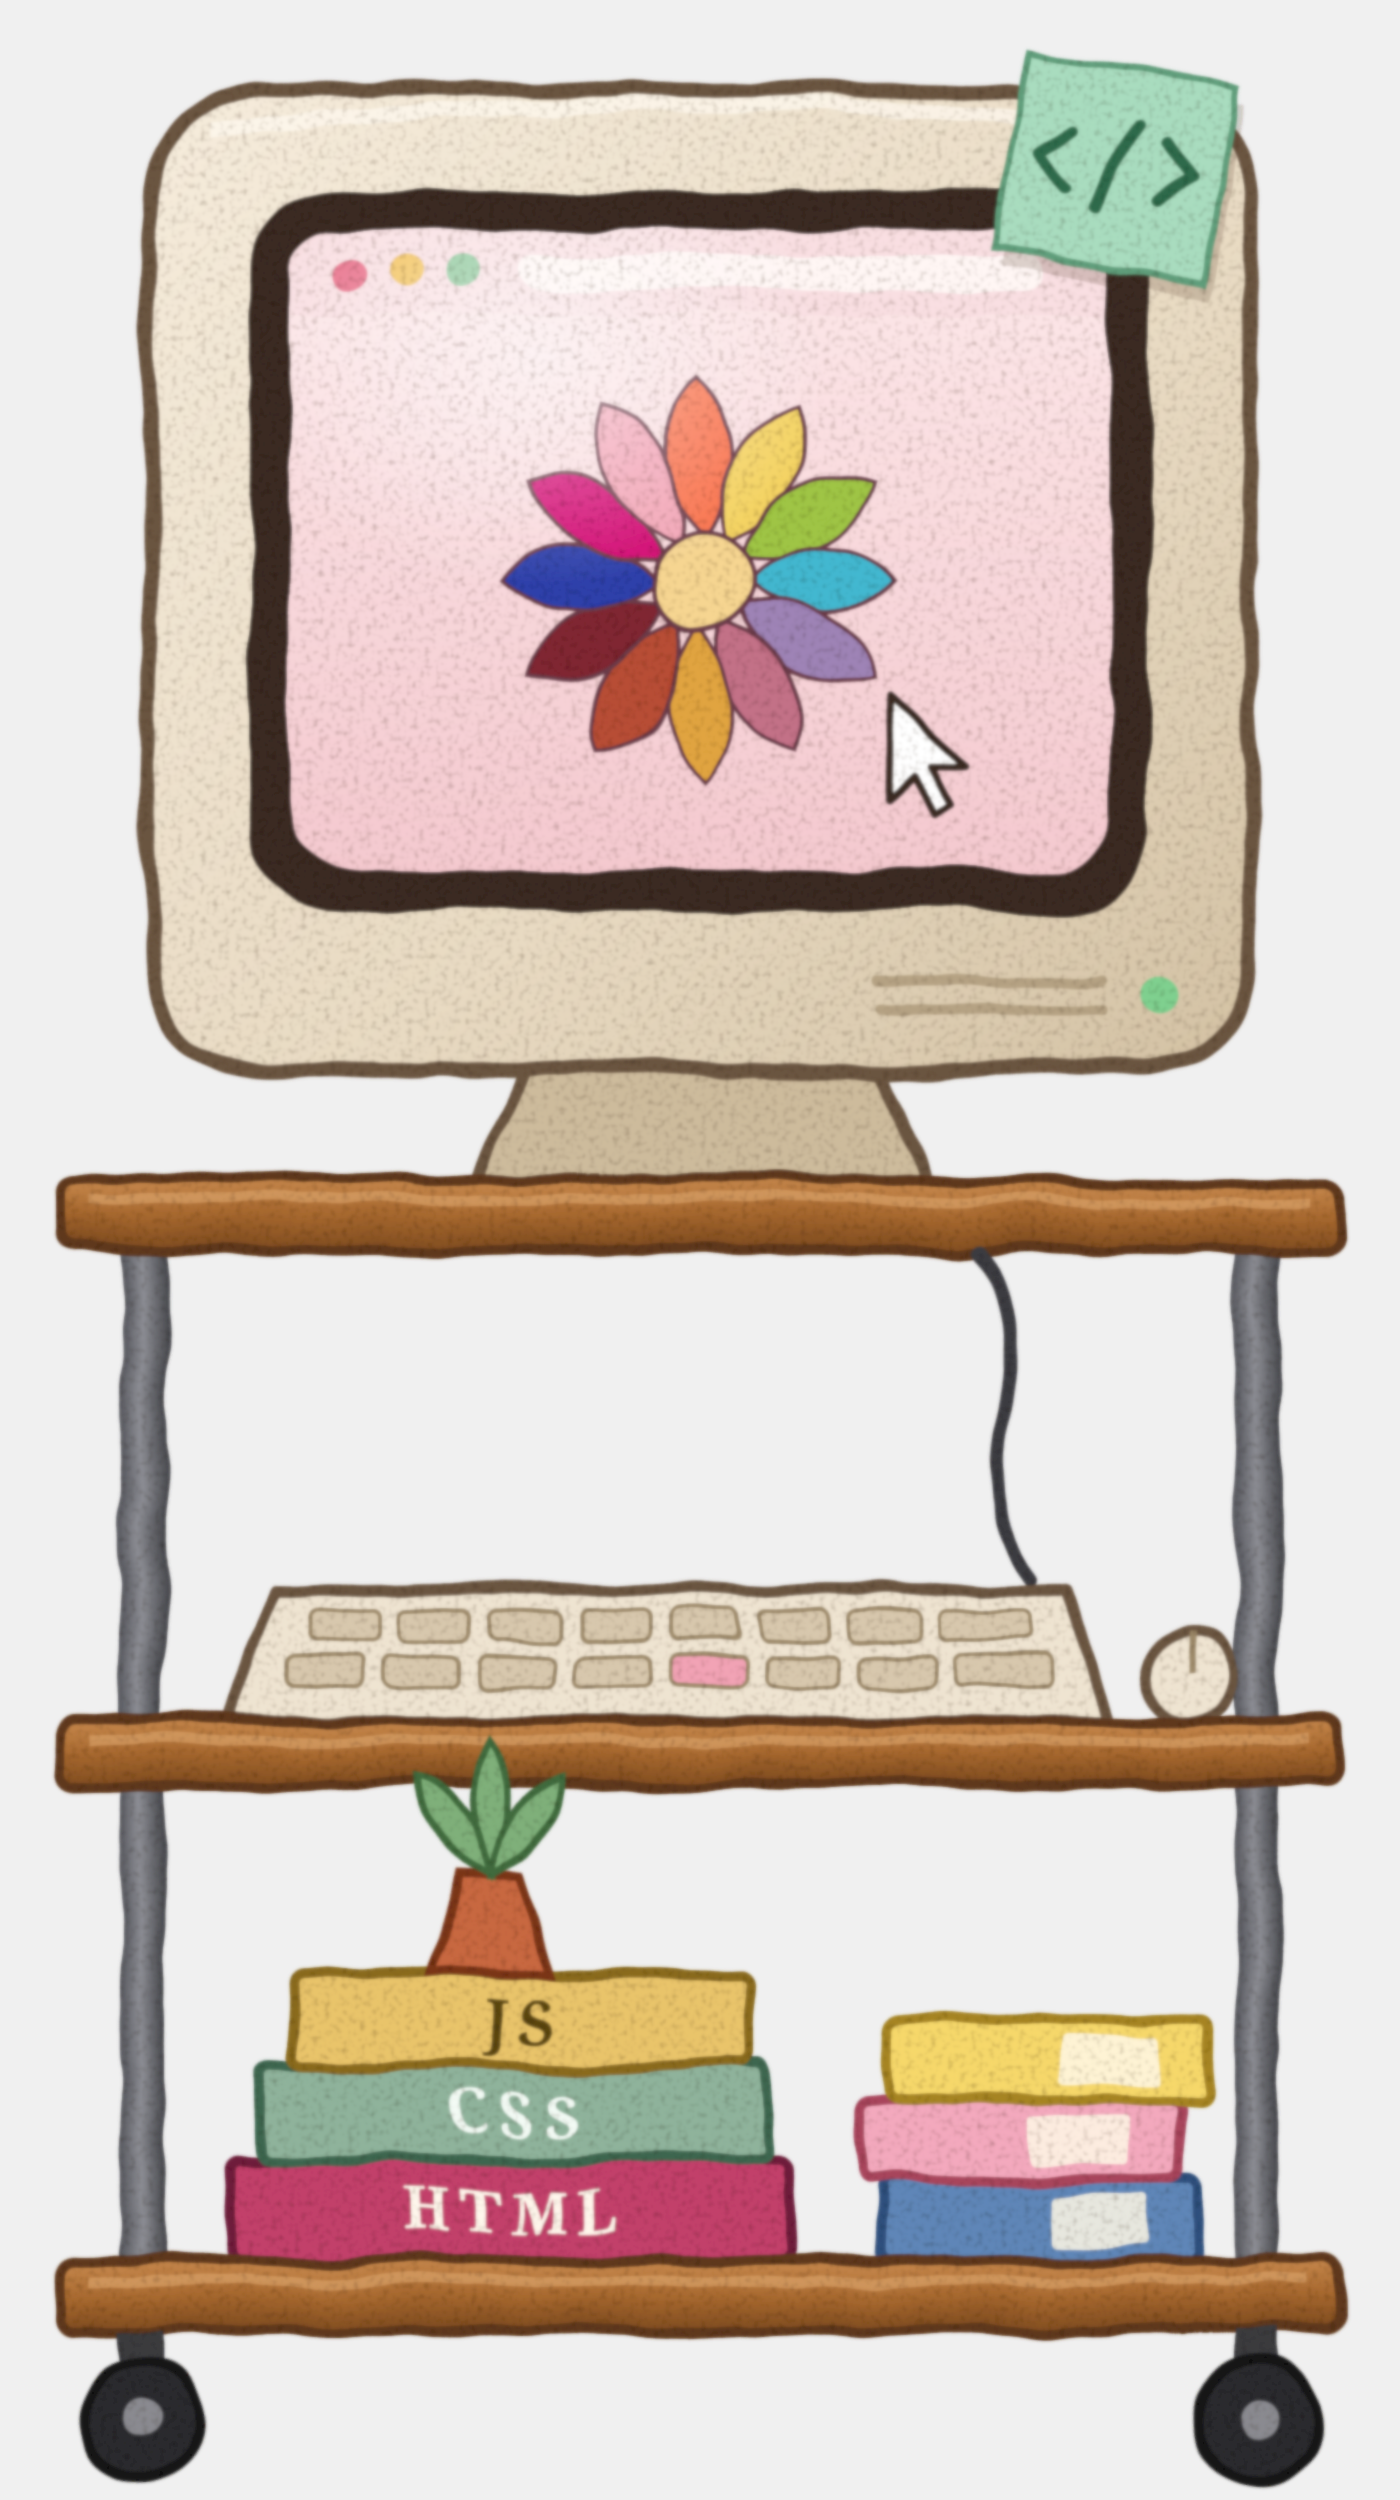
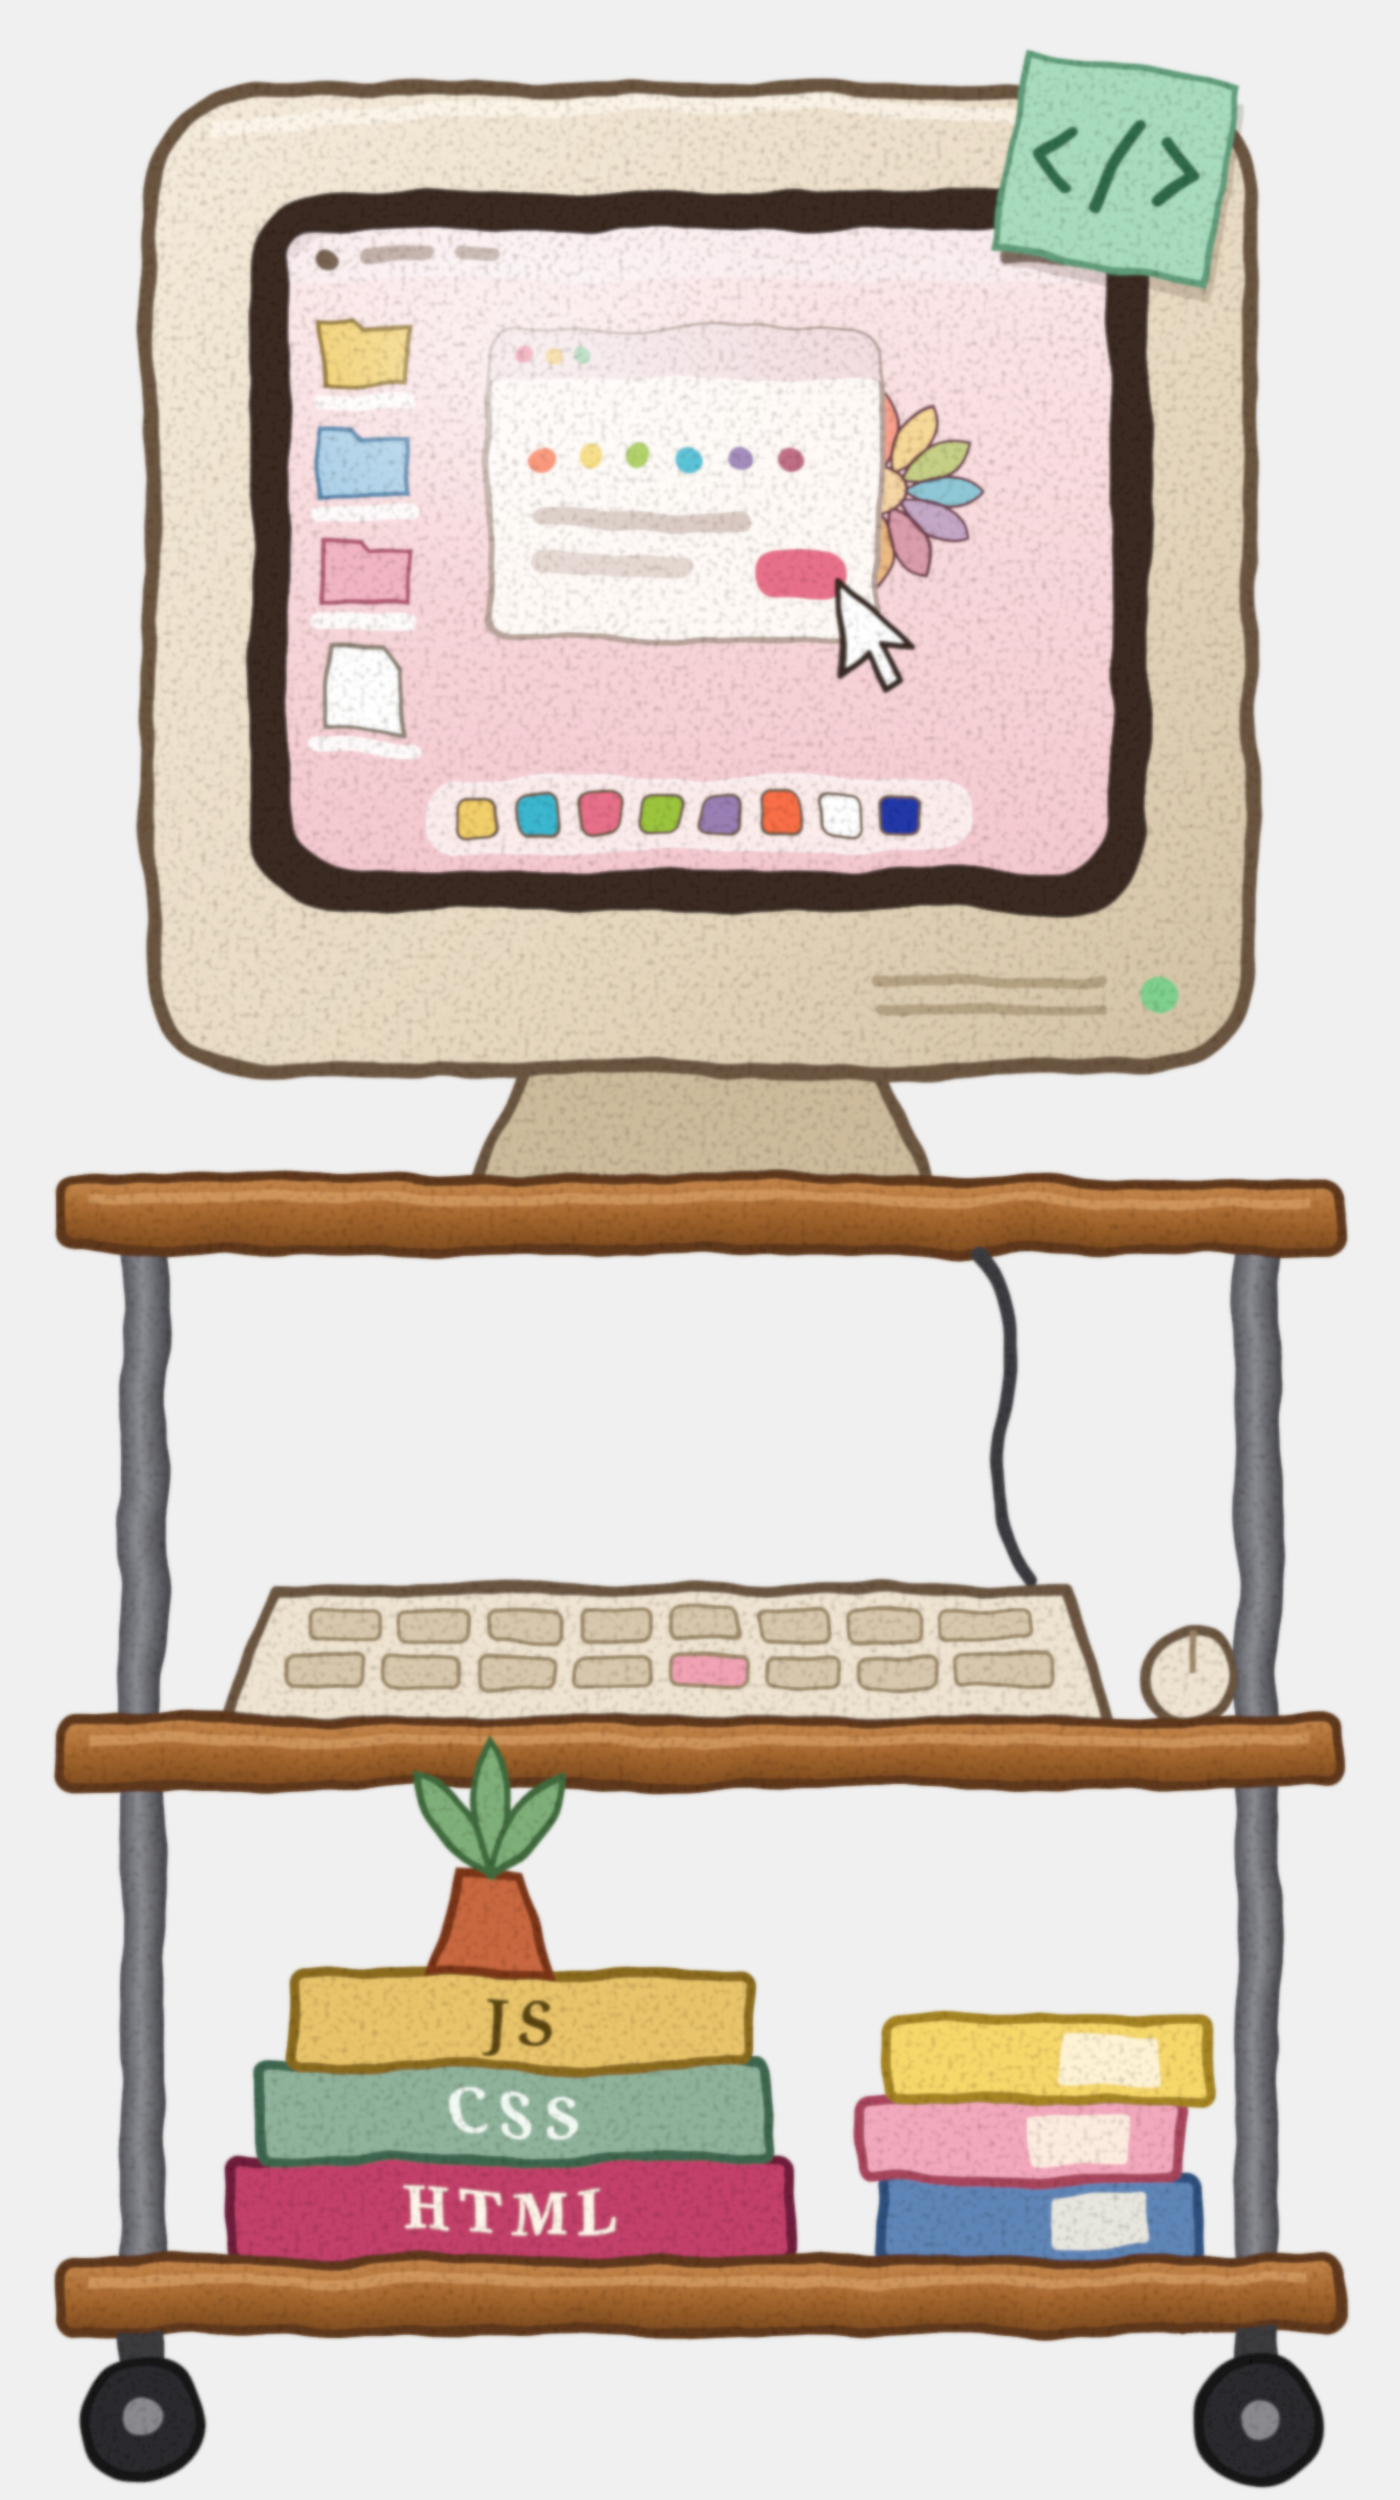
<svg xmlns="http://www.w3.org/2000/svg" viewBox="0 0 280 500" width="280" height="500">
  <defs>
    <filter id="wc" x="-6%" y="-4%" width="112%" height="108%">
      <feTurbulence type="fractalNoise" baseFrequency="0.04" numOctaves="3" seed="9" result="wob" />
      <feDisplacementMap in="SourceGraphic" in2="wob" scale="4" xChannelSelector="R" yChannelSelector="G" result="paint" />
      <feTurbulence type="fractalNoise" baseFrequency="0.85" numOctaves="2" seed="4" result="grain" />
      <feColorMatrix in="grain" type="matrix" values="0 0 0 0 0.22  0 0 0 0 0.16  0 0 0 0 0.10  0 0 0 -1.2 0.6" result="specks" />
      <feComposite in="specks" in2="paint" operator="in" result="speckPaint" />
      <feBlend in="paint" in2="speckPaint" mode="multiply" result="grained" />
      <feGaussianBlur in="grained" stdDeviation="0.35" />
    </filter>
    <linearGradient id="wood" x1="0" y1="0" x2="0" y2="1">
      <stop offset="0" stop-color="#c98a4e" />
      <stop offset="0.5" stop-color="#a8692f" />
      <stop offset="1" stop-color="#7d4a1e" />
    </linearGradient>
    <linearGradient id="metal" x1="0" y1="0" x2="1" y2="0">
      <stop offset="0" stop-color="#55565c" />
      <stop offset="0.45" stop-color="#8d8e95" />
      <stop offset="1" stop-color="#45464b" />
    </linearGradient>
    <linearGradient id="casing" x1="0" y1="0" x2="1" y2="1">
      <stop offset="0" stop-color="#f6ecdc" />
      <stop offset="0.6" stop-color="#e8dac2" />
      <stop offset="1" stop-color="#d3c1a3" />
    </linearGradient>
    <linearGradient id="screen" x1="0" y1="0" x2="0" y2="1">
      <stop offset="0" stop-color="#fde9ea" />
      <stop offset="1" stop-color="#f4c9cf" />
    </linearGradient>
    <radialGradient id="glass" cx="0.3" cy="0.2" r="0.9">
      <stop offset="0" stop-color="#ffffff" stop-opacity="0.55" />
      <stop offset="0.4" stop-color="#ffffff" stop-opacity="0" />
    </radialGradient>
    <path id="petal" d="M0 -9 C8 -18 9 -32 0 -40 C-9 -32 -8 -18 0 -9 Z" />
  </defs>
  <g filter="url(#wc)">
    <rect x="24" y="236" width="9" height="236" rx="3" fill="url(#metal)" />
    <rect x="247" y="236" width="9" height="236" rx="3" fill="url(#metal)" />
    <path d="M106 212 L174 212 L186 238 L94 238 Z" fill="#cdbb9c" stroke="#6b5440" stroke-width="2.5" />
    <rect x="30" y="18" width="220" height="196" rx="22" fill="url(#casing)" stroke="#6b5440" stroke-width="3" />
    <path d="M42 26 Q140 16 238 26" stroke="#fffaf0" stroke-width="3" fill="none" opacity="0.7" />
    <rect x="50" y="38" width="180" height="144" rx="16" fill="#3b2b23" />
    <rect x="58" y="46" width="164" height="128" rx="11" fill="url(#screen)" />
-     <rect x="58" y="46" width="164" height="17" rx="9" fill="#f9dfe2" />
-     <rect x="58" y="56" width="164" height="7" fill="#f9dfe2" />
-     <circle cx="70" cy="54.5" r="3.3" fill="#e8708a" />
-     <circle cx="81" cy="54.5" r="3.3" fill="#f2c25c" />
-     <circle cx="92" cy="54.5" r="3.3" fill="#8cc79a" />
-     <rect x="104" y="51" width="104" height="7" rx="3.5" fill="#fff6f4" />
-     <g transform="translate(140 116)" stroke="#6b3a48" stroke-width="0.8" fill-opacity="0.95">
+     <g transform="translate(176 98) scale(0.5)" stroke="#6b3a48" stroke-width="1.2" fill-opacity="0.55">
      <use href="#petal" transform="rotate(0)" fill="#F96E46" />
      <use href="#petal" transform="rotate(30)" fill="#F4D35E" />
      <use href="#petal" transform="rotate(60)" fill="#9BC53D" />
      <use href="#petal" transform="rotate(90)" fill="#3AB7D0" />
      <use href="#petal" transform="rotate(120)" fill="#9A7FB5" />
      <use href="#petal" transform="rotate(150)" fill="#C06C84" />
      <use href="#petal" transform="rotate(180)" fill="#E0A23A" />
      <use href="#petal" transform="rotate(210)" fill="#B5472E" />
      <use href="#petal" transform="rotate(240)" fill="#7A1F2B" />
      <use href="#petal" transform="rotate(270)" fill="#2338A8" />
      <use href="#petal" transform="rotate(300)" fill="#D1006F" />
      <use href="#petal" transform="rotate(330)" fill="#F2A3B5" />
-       <circle r="10" fill="#F6D58E" stroke-width="1" />
+       <circle r="10" fill="#F6D58E" fill-opacity="0.7" />
    </g>
-     <path d="M178 140 L178 160 L183 155 L187 163 L190 161 L186 153 L193 153 Z" fill="#fff" stroke="#3b2b23" stroke-width="1.4" stroke-linejoin="round" />
+     <rect x="58" y="46" width="164" height="10" rx="5" fill="#fbeef0" opacity="0.92" />
+     <rect x="58" y="51" width="164" height="5" fill="#fbeef0" opacity="0.92" />
+     <circle cx="66" cy="51" r="2.2" fill="#6b5440" />
+     <rect x="72" y="49.5" width="14" height="3" rx="1.5" fill="#b7a39a" />
+     <rect x="90" y="49.5" width="10" height="3" rx="1.5" fill="#b7a39a" />
+     <rect x="200" y="49.5" width="16" height="3" rx="1.5" fill="#8b7a72" />
+     <g stroke="#8a6a1c" stroke-width="0.9">
+       <path d="M64 64 h7 l2 2 h9 v11 h-18 Z" fill="#f2cf6b" />
+       <path d="M64 86 h7 l2 2 h9 v11 h-18 Z" fill="#a9cfe8" stroke="#4a7fa8" />
+       <path d="M64 108 h7 l2 2 h9 v11 h-18 Z" fill="#f2b5c4" stroke="#b0566f" />
+       <path d="M66 129 h11 l4 4 v13 h-15 Z" fill="#ffffff" stroke="#8a8172" />
+     </g>
+     <g fill="#ffffff" opacity="0.9">
+       <rect x="62" y="79" width="22" height="3" rx="1.5" />
+       <rect x="62" y="101" width="22" height="3" rx="1.5" />
+       <rect x="62" y="123" width="22" height="3" rx="1.5" />
+       <rect x="62" y="148" width="22" height="3" rx="1.5" />
+     </g>
+     <rect x="98" y="66" width="78" height="62" rx="5" fill="#fffaf6" stroke="#b7a39a" stroke-width="1.2" />
+     <rect x="98" y="66" width="78" height="10" rx="5" fill="#f3dfe2" />
+     <rect x="98" y="71" width="78" height="5" fill="#f3dfe2" />
+     <circle cx="104" cy="71" r="1.8" fill="#e8708a" />
+     <circle cx="110" cy="71" r="1.8" fill="#f2c25c" />
+     <circle cx="116" cy="71" r="1.8" fill="#8cc79a" />
+     <g fill="none" stroke-width="5" stroke-linecap="round">
+       <path d="M108 92 h0.1" stroke="#F96E46" />
+       <path d="M118 92 h0.1" stroke="#F4D35E" />
+       <path d="M128 92 h0.1" stroke="#9BC53D" />
+       <path d="M138 92 h0.1" stroke="#3AB7D0" />
+       <path d="M148 92 h0.1" stroke="#9A7FB5" />
+       <path d="M158 92 h0.1" stroke="#C06C84" />
+     </g>
+     <rect x="106" y="102" width="44" height="4" rx="2" fill="#d9c9c2" />
+     <rect x="106" y="111" width="32" height="4" rx="2" fill="#e5d8d2" />
+     <rect x="150" y="110" width="20" height="10" rx="5" fill="#e8708a" />
+     <rect x="86" y="156" width="108" height="14" rx="6" fill="#fffaf6" opacity="0.72" stroke="#ffffff" stroke-width="0.8" />
+     <g stroke="#6b5440" stroke-width="0.6">
+       <rect x="92" y="159" width="8" height="8" rx="2" fill="#f2cf6b" />
+       <rect x="104" y="159" width="8" height="8" rx="2" fill="#3AB7D0" />
+       <rect x="116" y="159" width="8" height="8" rx="2" fill="#e8708a" />
+       <rect x="128" y="159" width="8" height="8" rx="2" fill="#9BC53D" />
+       <rect x="140" y="159" width="8" height="8" rx="2" fill="#9A7FB5" />
+       <rect x="152" y="159" width="8" height="8" rx="2" fill="#F96E46" />
+       <rect x="164" y="159" width="8" height="8" rx="2" fill="#ffffff" />
+       <rect x="176" y="159" width="8" height="8" rx="2" fill="#2338A8" />
+     </g>
+     <path d="M168 116 L168 136 L173 131 L177 139 L180 137 L176 129 L183 129 Z" fill="#fff" stroke="#3b2b23" stroke-width="1.4" stroke-linejoin="round" />
    <rect x="58" y="46" width="164" height="128" rx="11" fill="url(#glass)" />
    <path d="M176 196 H220 M176 202 H220" stroke="#b5a283" stroke-width="2.2" stroke-linecap="round" />
    <circle cx="232" cy="199" r="3.5" fill="#7fd08f" />
    <g transform="translate(206 10) rotate(10)">
      <rect x="2" y="3" width="42" height="40" fill="#3b2410" opacity="0.18" />
      <rect width="42" height="40" fill="#a9dcbf" stroke="#5f9d7a" stroke-width="1.3" />
      <path d="M12 14 L6 20 L12 26 M30 14 L36 20 L30 26 M24 11 L18 29" stroke="#2f6b4b" stroke-width="2.4" fill="none" stroke-linecap="round" stroke-linejoin="round" />
    </g>
    <rect x="12" y="236" width="256" height="14" rx="3" fill="url(#wood)" stroke="#5e371a" stroke-width="2" />
    <path d="M18 240 H262" stroke="#e0a970" stroke-width="2" opacity="0.6" />
    <path d="M196 250 C 212 276, 190 292, 206 316" stroke="#3b3b40" stroke-width="2.6" fill="none" stroke-linecap="round" />
    <path d="M46 344 L222 344 L213 318 L55 318 Z" fill="#efe4d1" stroke="#6b5440" stroke-width="2.3" stroke-linejoin="round" />
    <g fill="#d8c8ad" stroke="#9c8868" stroke-width="0.8">
      <rect x="62" y="322" width="14" height="6" rx="1.5" />
      <rect x="80" y="322" width="14" height="6" rx="1.5" />
      <rect x="98" y="322" width="14" height="6" rx="1.5" />
      <rect x="116" y="322" width="14" height="6" rx="1.5" />
      <rect x="134" y="322" width="14" height="6" rx="1.5" />
      <rect x="152" y="322" width="14" height="6" rx="1.5" />
      <rect x="170" y="322" width="14" height="6" rx="1.5" />
      <rect x="188" y="322" width="18" height="6" rx="1.5" />
      <rect x="58" y="331" width="15" height="6" rx="1.5" />
      <rect x="77" y="331" width="15" height="6" rx="1.5" />
      <rect x="96" y="331" width="15" height="6" rx="1.5" />
      <rect x="115" y="331" width="15" height="6" rx="1.5" />
      <rect x="134" y="331" width="15" height="6" rx="1.5" fill="#f2a3b5" />
      <rect x="153" y="331" width="15" height="6" rx="1.5" />
      <rect x="172" y="331" width="15" height="6" rx="1.5" />
      <rect x="191" y="331" width="19" height="6" rx="1.5" />
    </g>
    <ellipse cx="238" cy="335" rx="9" ry="9" fill="#efe4d1" stroke="#6b5440" stroke-width="2" />
    <path d="M238 326 V334" stroke="#9c8868" stroke-width="1.4" />
    <rect x="12" y="344" width="256" height="13" rx="3" fill="url(#wood)" stroke="#5e371a" stroke-width="2" />
    <path d="M18 348 H262" stroke="#e0a970" stroke-width="2" opacity="0.6" />
    <g font-family="Georgia, serif" font-weight="700" font-size="12" letter-spacing="2" text-anchor="middle">
      <rect x="46" y="432" width="112" height="20" rx="2" fill="#c2416b" stroke="#6e1f3a" stroke-width="2" />
      <text x="102" y="446.5" fill="#fff7ec">HTML</text>
      <rect x="52" y="413" width="102" height="19" rx="2" fill="#8fb39b" stroke="#3e6650" stroke-width="2" />
      <text x="103" y="427" fill="#f3fbf5">CSS</text>
      <rect x="58" y="395" width="92" height="18" rx="2" fill="#e9c46a" stroke="#8a6a1c" stroke-width="2" />
      <text x="104" y="408.5" fill="#5a4410">JS</text>
    </g>
    <path d="M86 395 L92 375 L104 375 L110 395 Z" fill="#c8673f" stroke="#7a3518" stroke-width="1.8" />
    <g fill="#7fb07a" stroke="#3f6b3c" stroke-width="1.4">
      <path d="M98 375 C92 364 94 354 98 348 C102 354 104 364 98 375 Z" />
      <path d="M98 375 C87 370 83 362 83 356 C91 358 96 366 98 375 Z" />
      <path d="M98 375 C109 370 113 362 113 356 C105 358 100 366 98 375 Z" />
    </g>
    <rect x="176" y="436" width="64" height="16" rx="2" fill="#5f86b8" stroke="#2f4f7d" stroke-width="2" />
    <rect x="172" y="420" width="64" height="16" rx="2" fill="#f3a9bd" stroke="#a8455c" stroke-width="2" />
    <rect x="178" y="404" width="64" height="16" rx="2" fill="#f6d86b" stroke="#a68420" stroke-width="2" />
    <rect x="212" y="407" width="20" height="10" rx="1" fill="#fff8e6" opacity="0.85" />
    <rect x="206" y="423" width="20" height="10" rx="1" fill="#fff8e6" opacity="0.85" />
    <rect x="210" y="439" width="20" height="10" rx="1" fill="#fff8e6" opacity="0.85" />
    <rect x="12" y="452" width="256" height="14" rx="3" fill="url(#wood)" stroke="#5e371a" stroke-width="2" />
    <path d="M18 456 H262" stroke="#e0a970" stroke-width="2" opacity="0.6" />
    <rect x="24" y="466" width="9" height="10" fill="#3a3a3e" />
    <rect x="247" y="466" width="9" height="10" fill="#3a3a3e" />
    <circle cx="28.5" cy="484" r="12" fill="#2a2a2d" stroke="#141416" stroke-width="2" />
    <circle cx="28.5" cy="484" r="4" fill="#8a8a90" />
    <circle cx="251.5" cy="484" r="12" fill="#2a2a2d" stroke="#141416" stroke-width="2" />
    <circle cx="251.5" cy="484" r="4" fill="#8a8a90" />
  </g>
</svg>
